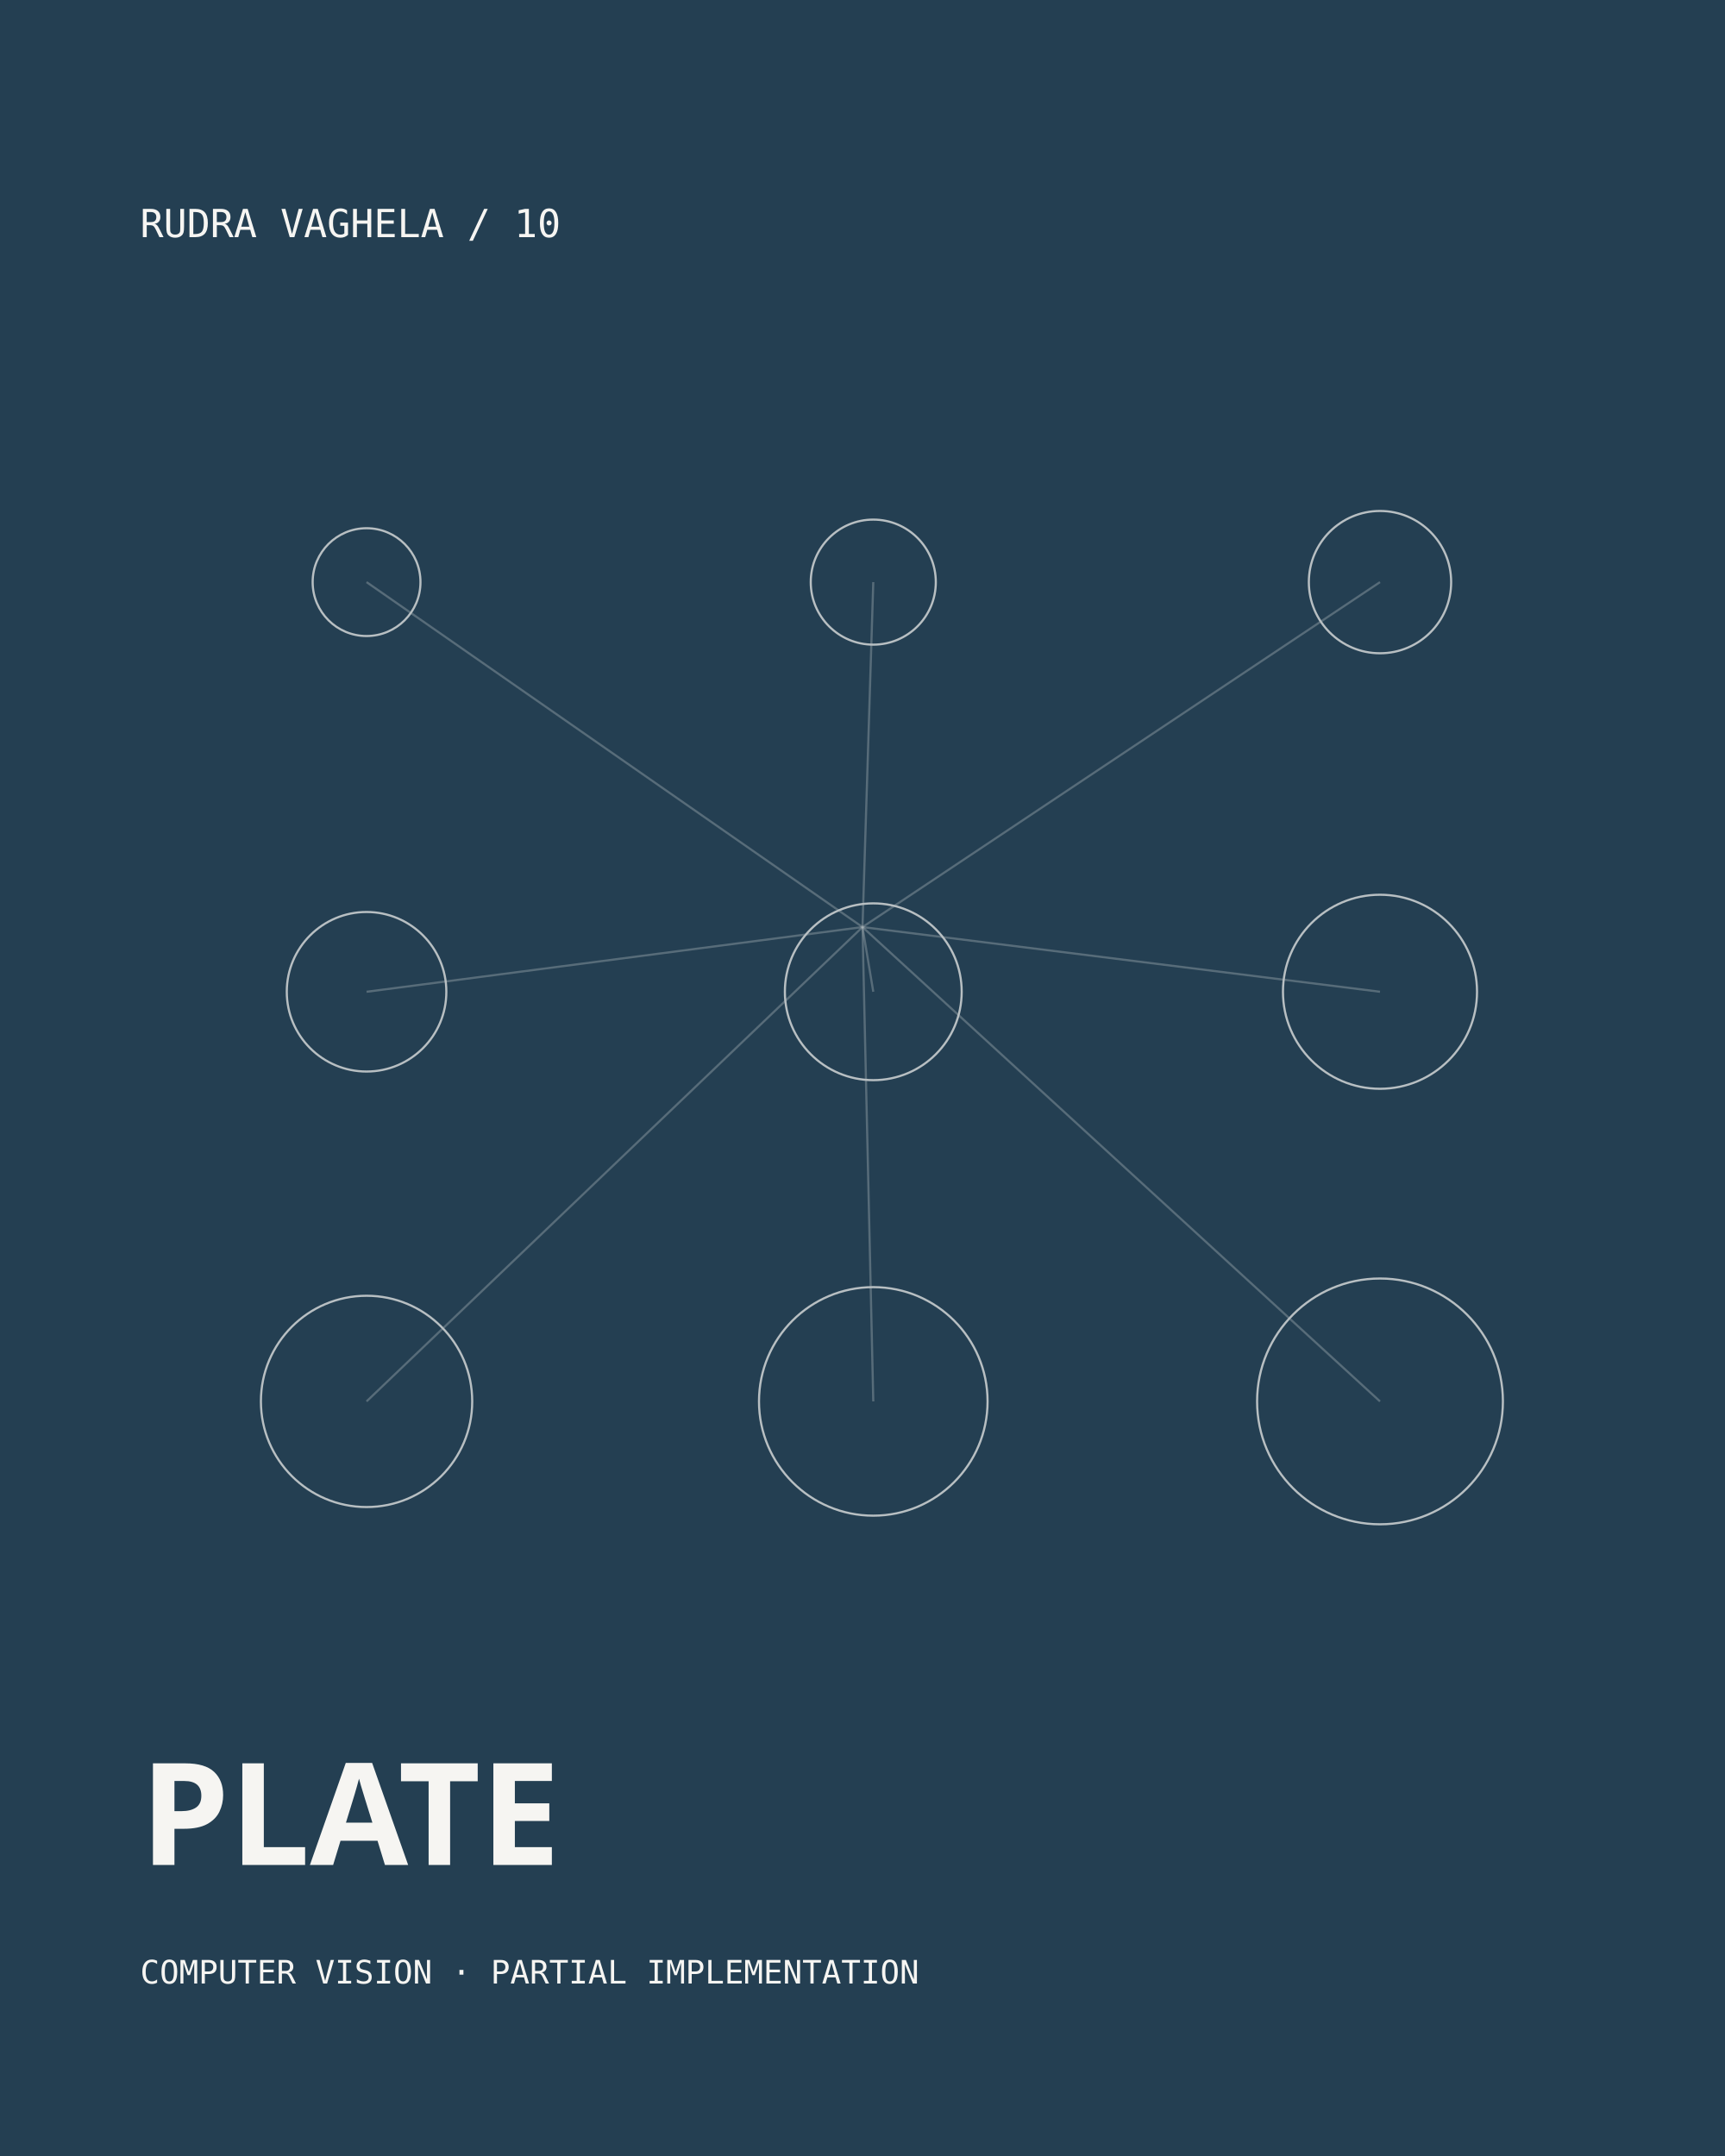
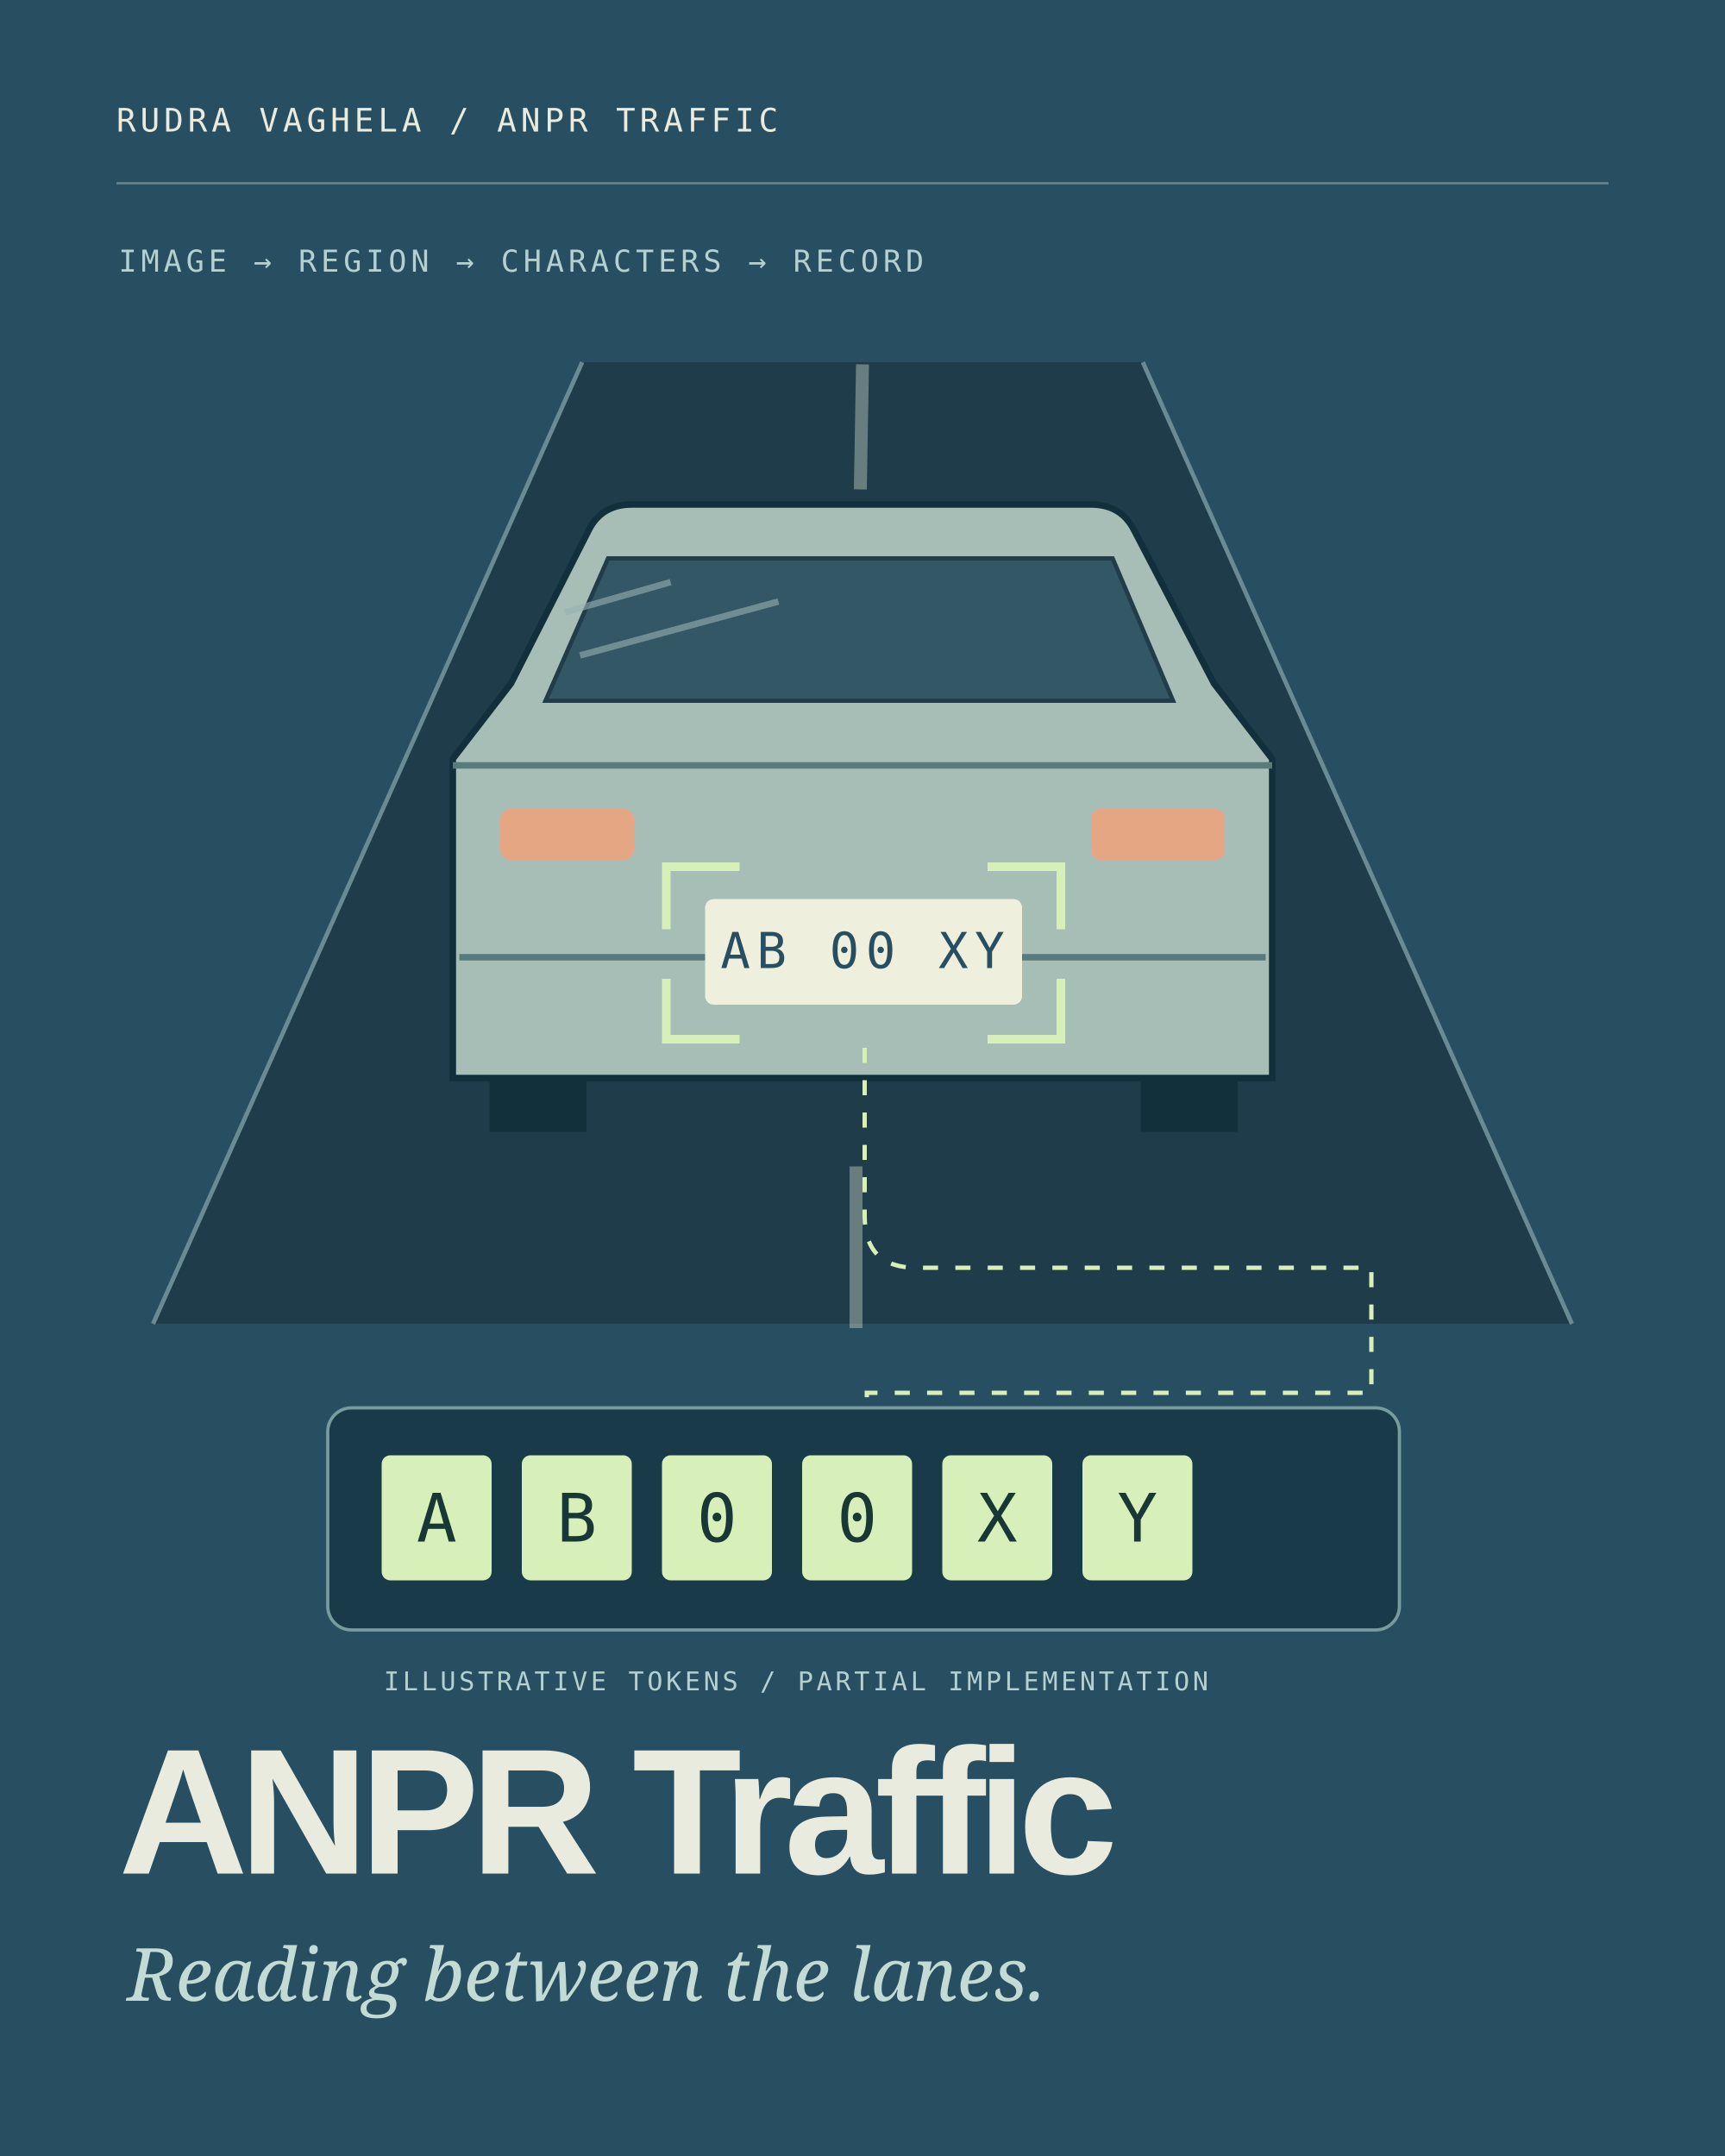
- <svg xmlns="http://www.w3.org/2000/svg" width="800" height="1000" viewBox="0 0 800 1000" style="color:#f6f5f2">
-   <rect width="800" height="1000" fill="#243f52" />
-   <g opacity=".7">
-     <circle cx="170" cy="270" r="25" fill="none" stroke="currentColor" />
-     <path d="M400 430L170 270" stroke="currentColor" opacity=".35" />
-     <circle cx="405" cy="270" r="29" fill="none" stroke="currentColor" />
-     <path d="M400 430L405 270" stroke="currentColor" opacity=".35" />
-     <circle cx="640" cy="270" r="33" fill="none" stroke="currentColor" />
-     <path d="M400 430L640 270" stroke="currentColor" opacity=".35" />
-     <circle cx="170" cy="460" r="37" fill="none" stroke="currentColor" />
-     <path d="M400 430L170 460" stroke="currentColor" opacity=".35" />
-     <circle cx="405" cy="460" r="41" fill="none" stroke="currentColor" />
-     <path d="M400 430L405 460" stroke="currentColor" opacity=".35" />
-     <circle cx="640" cy="460" r="45" fill="none" stroke="currentColor" />
-     <path d="M400 430L640 460" stroke="currentColor" opacity=".35" />
-     <circle cx="170" cy="650" r="49" fill="none" stroke="currentColor" />
-     <path d="M400 430L170 650" stroke="currentColor" opacity=".35" />
-     <circle cx="405" cy="650" r="53" fill="none" stroke="currentColor" />
-     <path d="M400 430L405 650" stroke="currentColor" opacity=".35" />
-     <circle cx="640" cy="650" r="57" fill="none" stroke="currentColor" />
-     <path d="M400 430L640 650" stroke="currentColor" opacity=".35" />
+ <svg xmlns="http://www.w3.org/2000/svg" width="800" height="1000" viewBox="0 0 800 1000" preserveAspectRatio="xMidYMid meet" data-background="#284f61" role="img" aria-labelledby="anpr-title anpr-desc">
+   <rect width="800" height="1000" fill="#284f61" />
+   <g fill="#e8ebde" font-family="ui-monospace,Menlo,Consolas,monospace" font-size="15" letter-spacing="2">
+     <text x="54" y="61">RUDRA VAGHELA / ANPR TRAFFIC</text>
  </g>
-   <text x="65" y="110" fill="#f6f5f2" font-family="monospace" font-size="18">RUDRA VAGHELA / 10</text>
-   <text x="65" y="865" fill="#f6f5f2" font-family="sans-serif" font-size="66" font-weight="700">PLATE</text>
-   <text x="65" y="920" fill="#f6f5f2" font-family="monospace" font-size="15">COMPUTER VISION · PARTIAL IMPLEMENTATION</text>
+   <path d="M54 85H746" fill="none" stroke="#e8ebde" opacity=".35" />
+   <text x="55" y="126" fill="#b4d0d0" font-family="monospace" font-size="14" letter-spacing="2">IMAGE → REGION → CHARACTERS → RECORD</text>
+   <path d="M270 168H530L729 614H71Z" fill="#1e3c4a" />
+   <g stroke="#6a8b94" fill="none" stroke-width="2">
+     <path d="M270 168 71 614m459-446 199 446" />
+     <path d="m400 169-1 58m0 39-1 75m0 47-1 96m0 57v75" stroke-width="6" stroke="#d8dece" opacity=".4" />
+   </g>
+   <g class="art-anpr-vehicle">
+     <path d="M237 317 273 246Q279 234 293 234H506Q520 234 526 246L563 317 590 352V500H210V352Z" fill="#a6beb5" stroke="#122f3c" stroke-width="3" />
+     <path d="M282 259H516L544 325H253Z" fill="#345766" stroke="#213d49" stroke-width="2" />
+     <path d="M262 284 311 270m-42 34 92-25" stroke="#9ab1b2" stroke-width="3" opacity=".6" />
+     <path d="M210 355H590M213 444H587" stroke="#587c7b" stroke-width="3" />
+     <rect x="232" y="375" width="62" height="24" rx="5" fill="#e5a783" />
+     <rect x="506" y="375" width="62" height="24" rx="5" fill="#e5a783" />
+     <path d="M227 499v26h45v-26m257 0v26h45v-26" fill="#122f3c" />
+     <rect x="327" y="417" width="147" height="49" rx="4" fill="#eef0dd" />
+     <text x="400" y="449" text-anchor="middle" fill="#284f61" font-family="monospace" font-size="23" letter-spacing="3">AB 00 XY</text>
+   </g>
+   <path class="art-anpr-lock" d="M309 431v-29h34m115 0h34v29m0 23v28h-34m-115 0h-34v-28" fill="none" stroke="#d7f0ba" stroke-width="4" />
+   <path class="art-anpr-extract" d="M401 486V564Q401 588 425 588H636V646H402V665" fill="none" stroke="#d7f0ba" stroke-width="2" stroke-dasharray="7 8" />
+   <rect x="152" y="653" width="497" height="103" rx="11" fill="#193b49" stroke="#789b9e" stroke-width="1.5" />
+   <g class="art-anpr-token art-anpr-token-0">
+     <rect x="177" y="675" width="51" height="58" rx="4" fill="#d7f0ba" />
+     <text x="202.5" y="715" text-anchor="middle" fill="#193734" font-family="monospace" font-size="31">A</text>
+   </g>
+   <g class="art-anpr-token art-anpr-token-1">
+     <rect x="242" y="675" width="51" height="58" rx="4" fill="#d7f0ba" />
+     <text x="267.5" y="715" text-anchor="middle" fill="#193734" font-family="monospace" font-size="31">B</text>
+   </g>
+   <g class="art-anpr-token art-anpr-token-2">
+     <rect x="307" y="675" width="51" height="58" rx="4" fill="#d7f0ba" />
+     <text x="332.5" y="715" text-anchor="middle" fill="#193734" font-family="monospace" font-size="31">0</text>
+   </g>
+   <g class="art-anpr-token art-anpr-token-3">
+     <rect x="372" y="675" width="51" height="58" rx="4" fill="#d7f0ba" />
+     <text x="397.5" y="715" text-anchor="middle" fill="#193734" font-family="monospace" font-size="31">0</text>
+   </g>
+   <g class="art-anpr-token art-anpr-token-4">
+     <rect x="437" y="675" width="51" height="58" rx="4" fill="#d7f0ba" />
+     <text x="462.5" y="715" text-anchor="middle" fill="#193734" font-family="monospace" font-size="31">X</text>
+   </g>
+   <g class="art-anpr-token art-anpr-token-5">
+     <rect x="502" y="675" width="51" height="58" rx="4" fill="#d7f0ba" />
+     <text x="527.5" y="715" text-anchor="middle" fill="#193734" font-family="monospace" font-size="31">Y</text>
+   </g>
+   <text x="178" y="784" fill="#b4d0d0" font-family="monospace" font-size="12" letter-spacing="1.5">ILLUSTRATIVE TOKENS / PARTIAL IMPLEMENTATION</text>
+   <text x="55" y="869" fill="#e8ebde" font-family="Arial,sans-serif" font-weight="700" font-size="83" letter-spacing="-4">ANPR Traffic</text>
+   <text x="59" y="928" fill="#c3dbd5" font-family="Georgia,serif" font-style="italic" font-size="34">Reading between the lanes.</text>
</svg>
